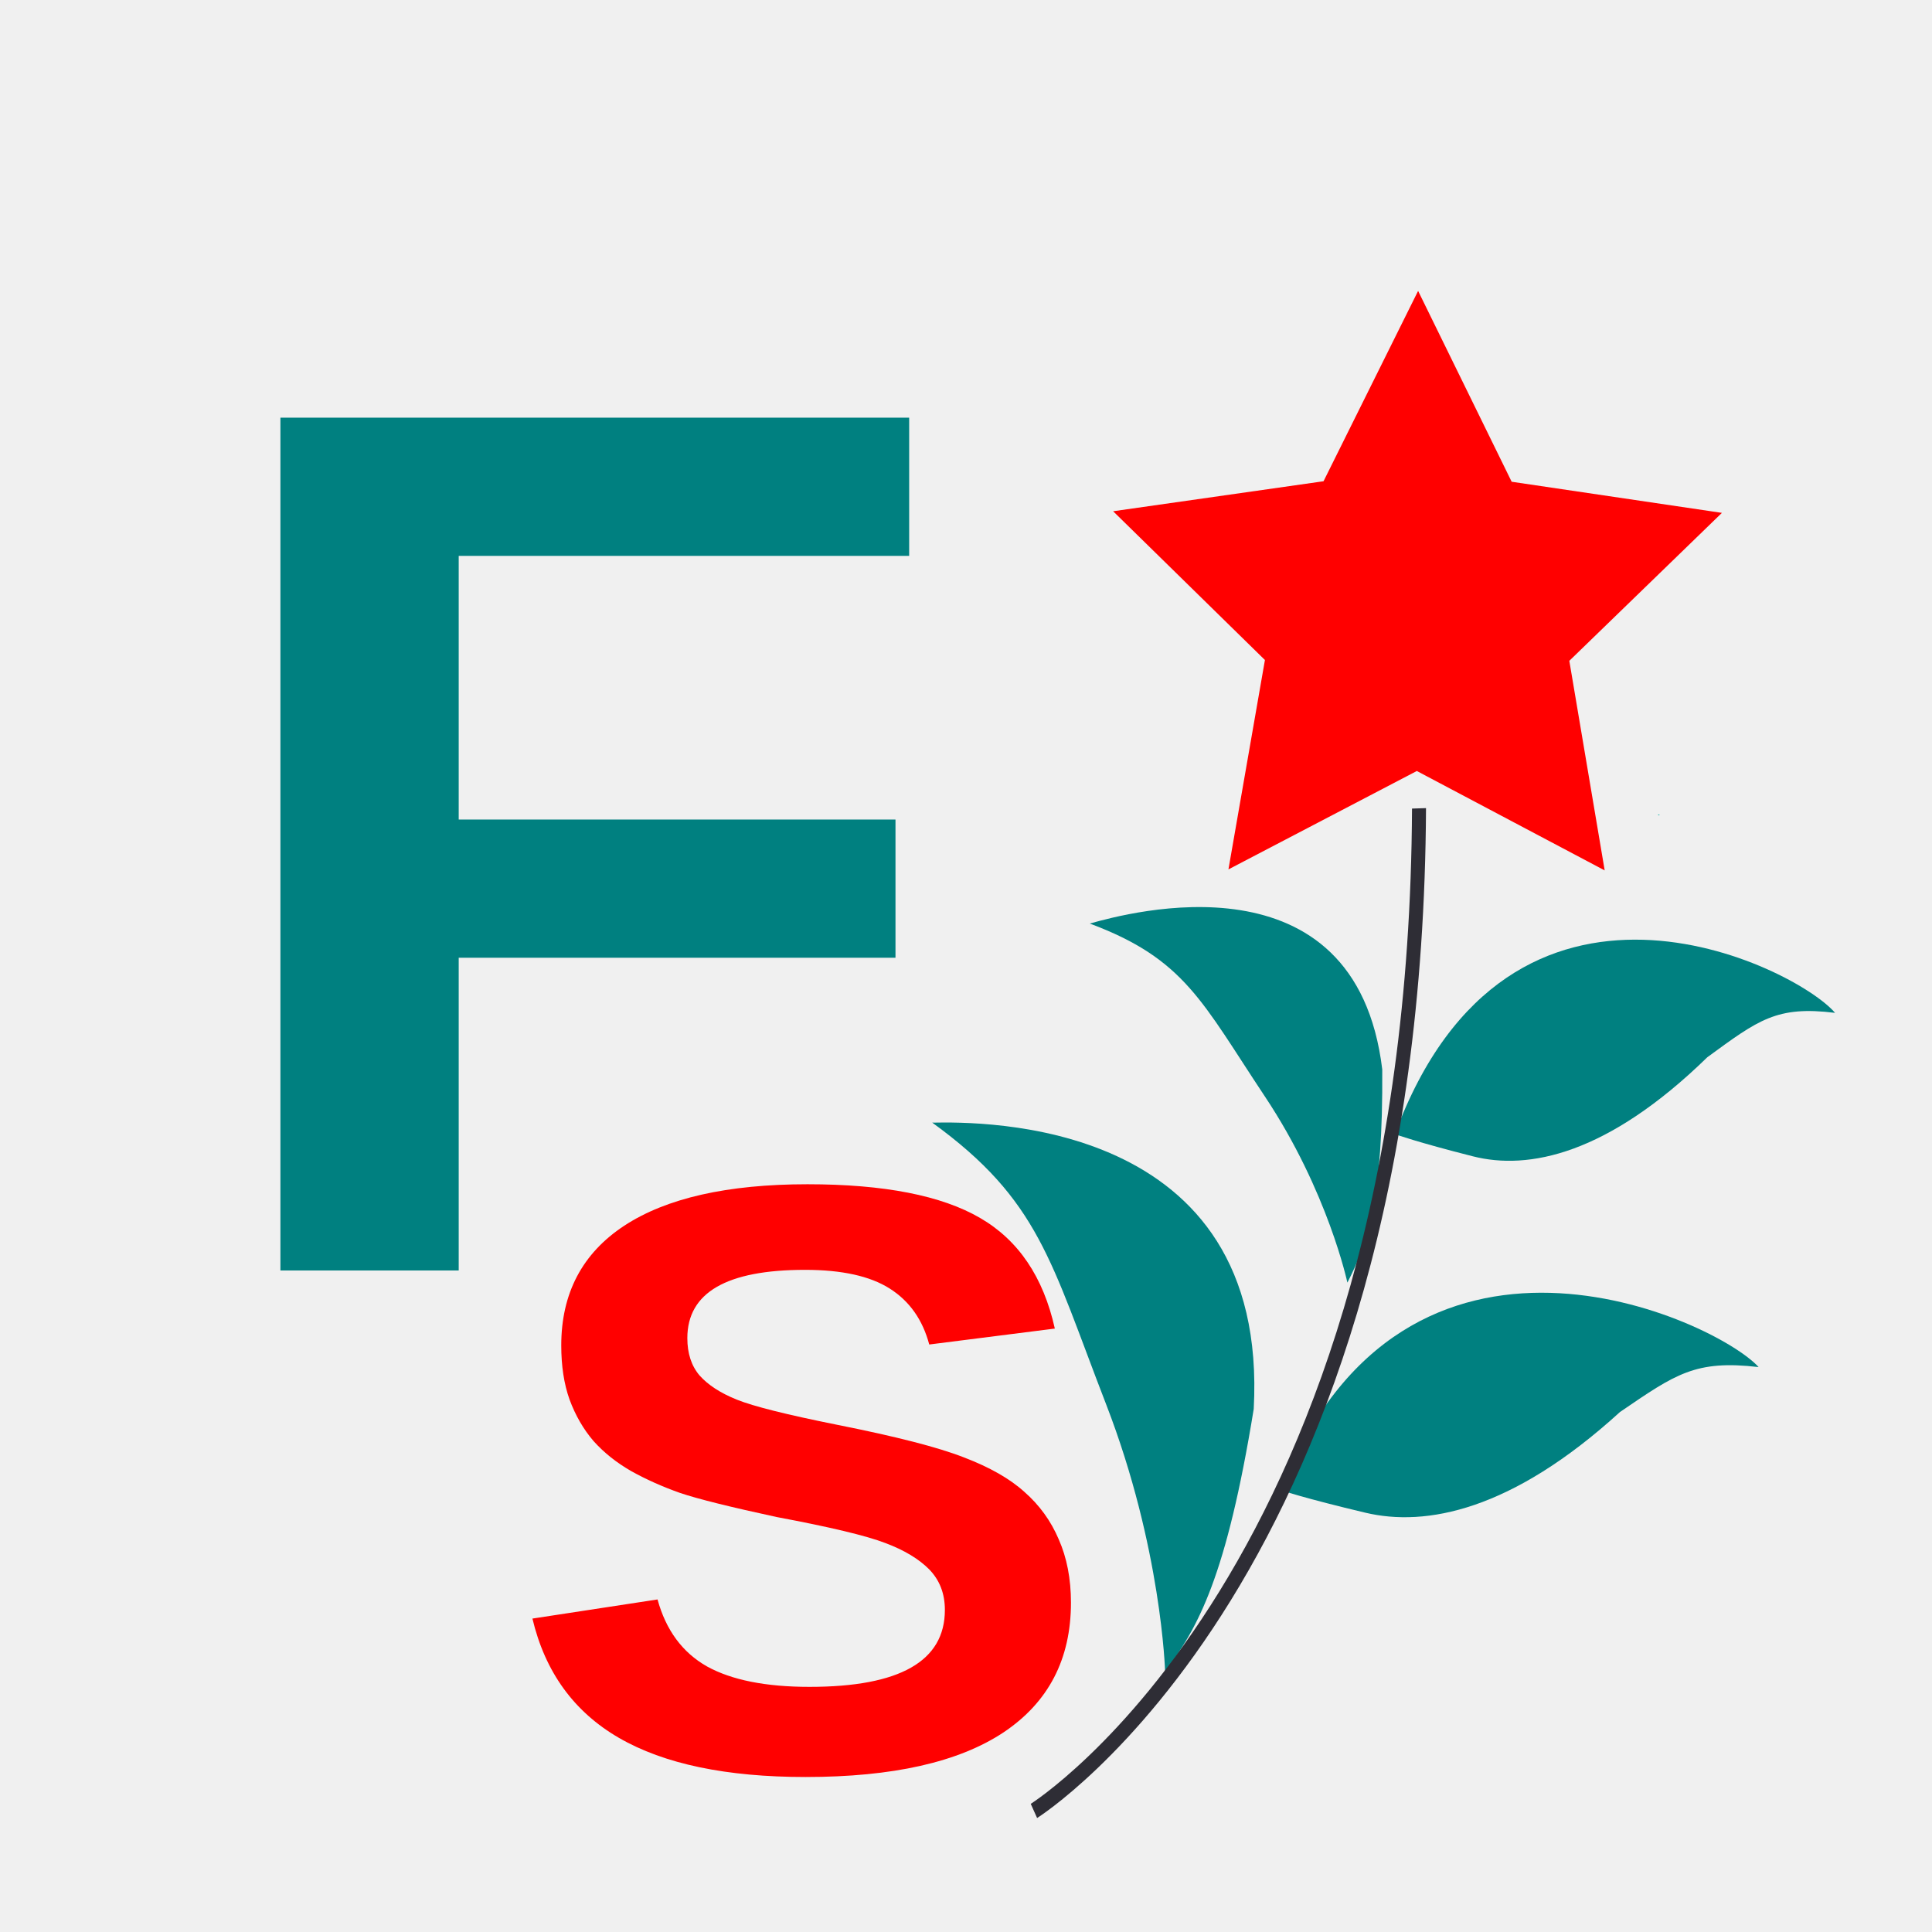
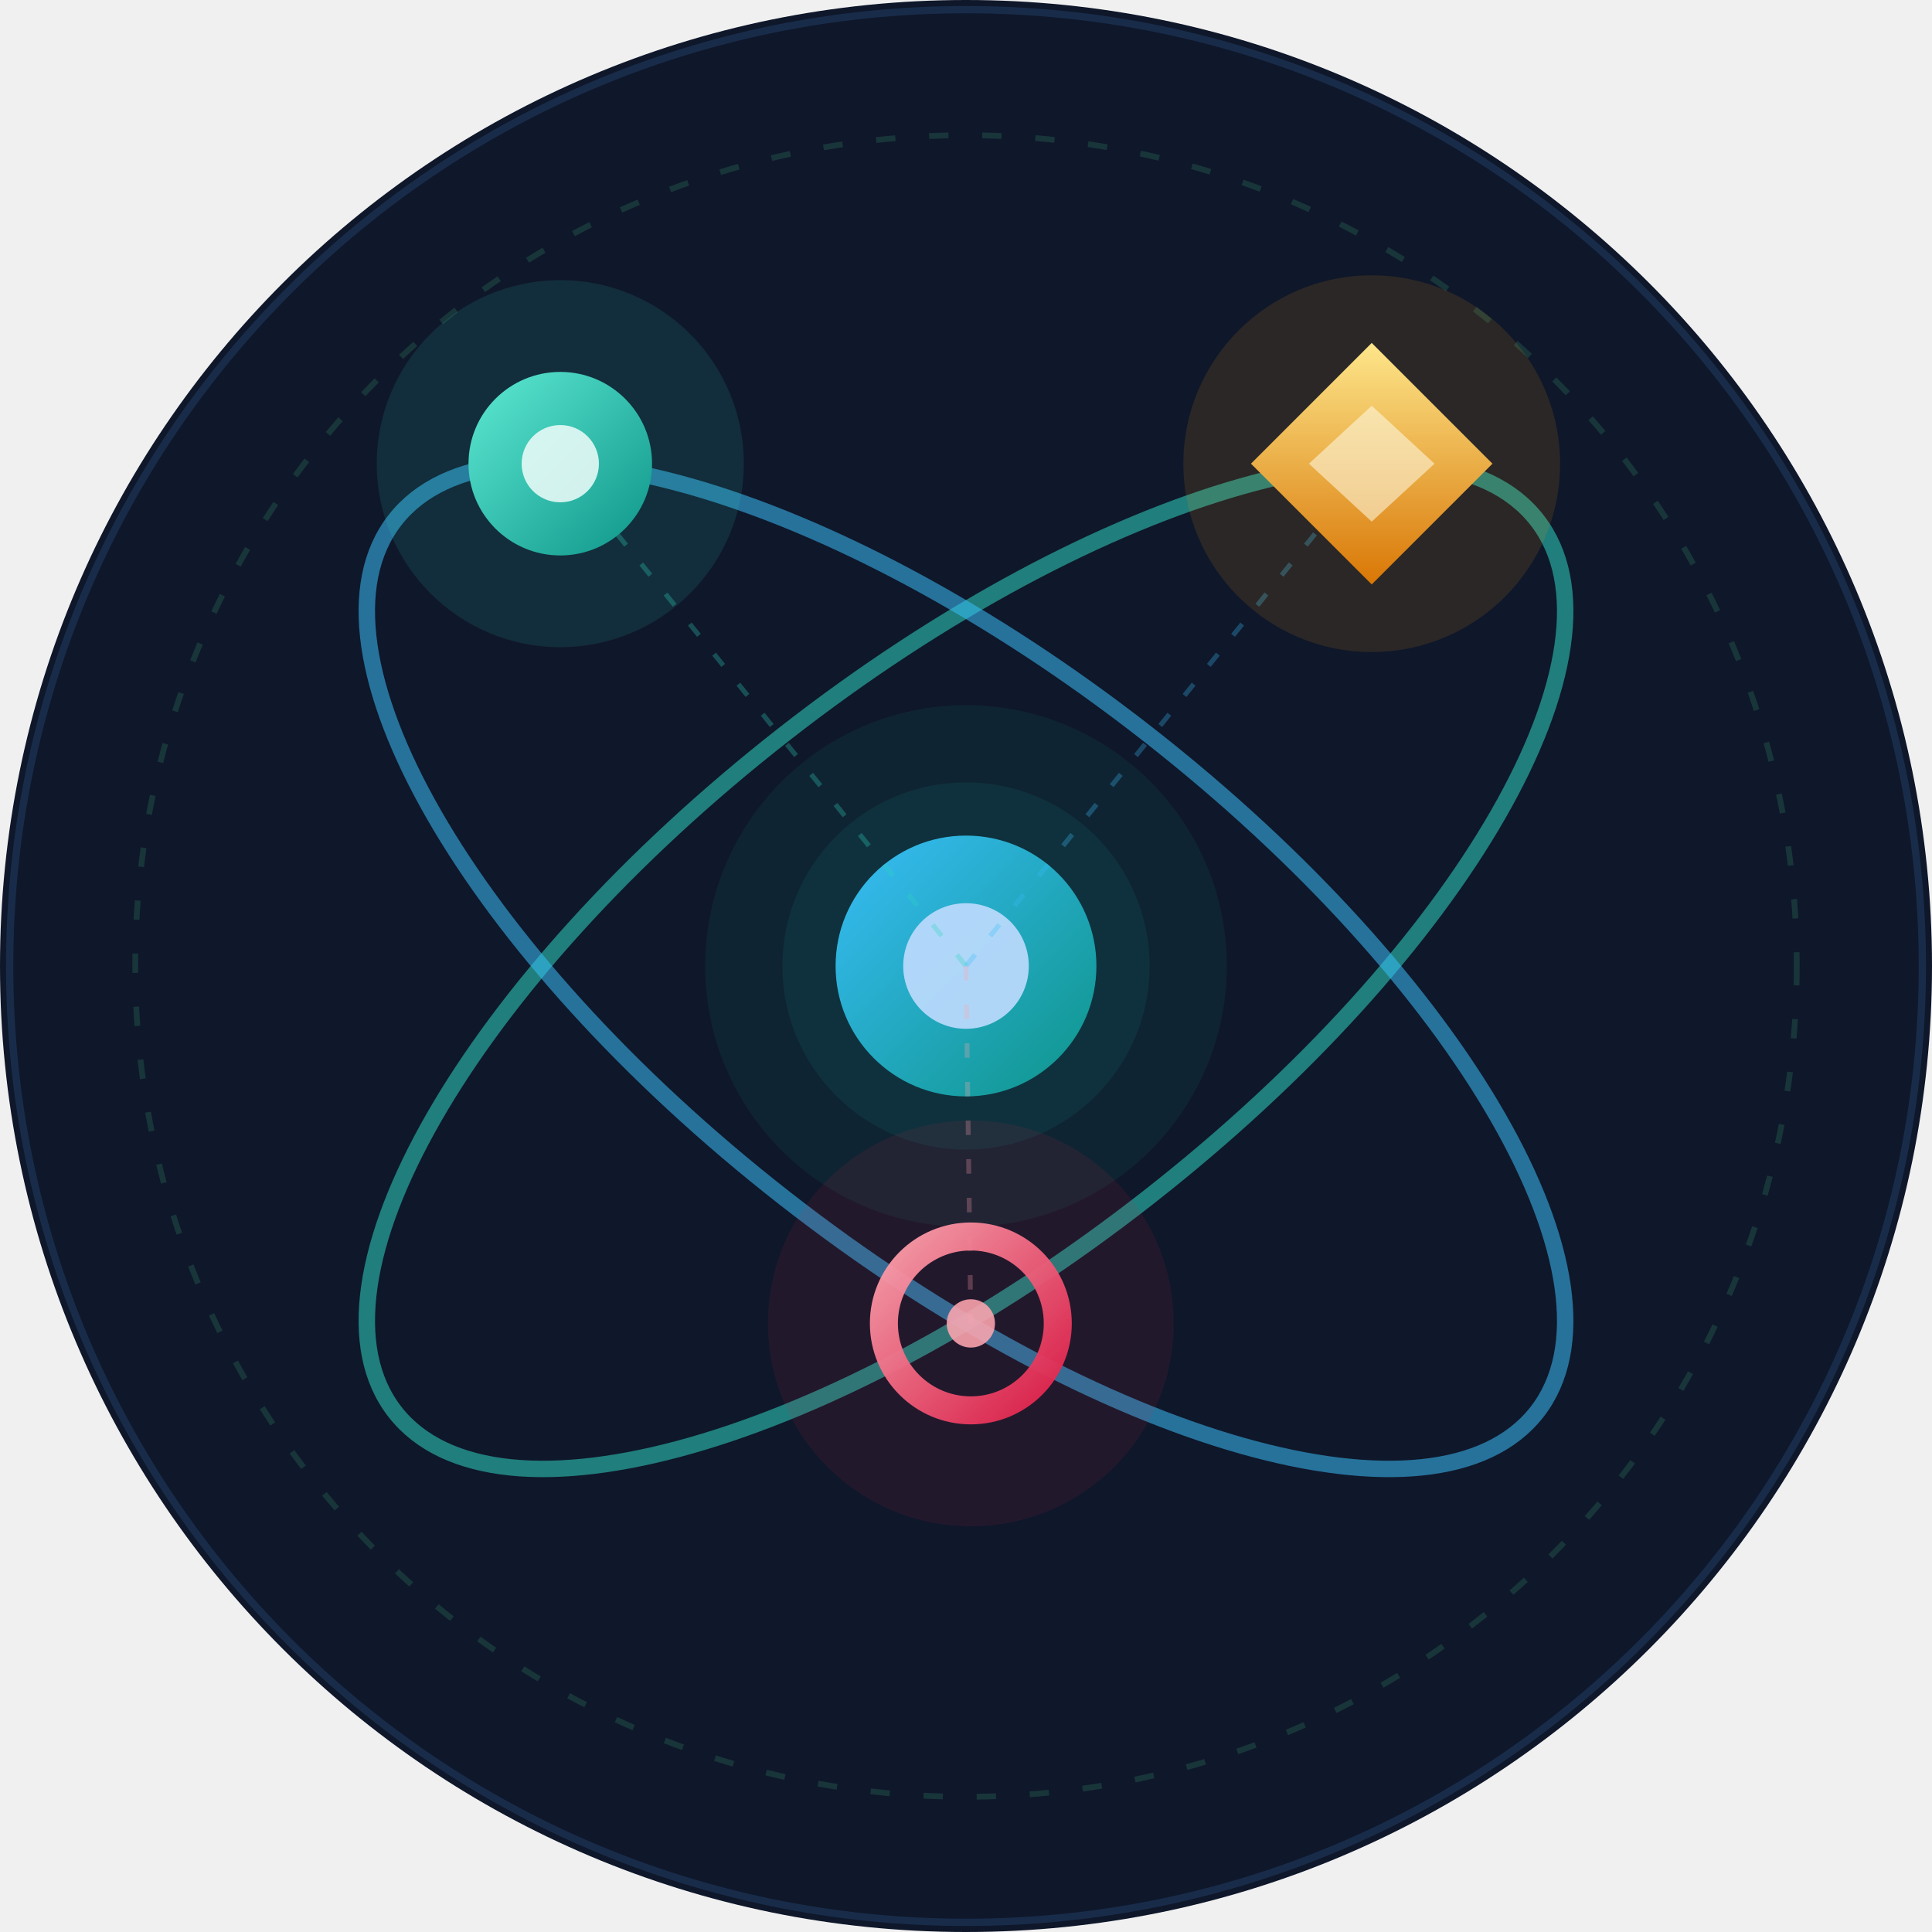
- <svg xmlns="http://www.w3.org/2000/svg" version="1.1" x="0px" y="0px" viewBox="0 0 64 64" xml:space="preserve" id="svg150" width="64" height="64">
-   <defs id="defs154">
-     <linearGradient id="linearGradient3132">
-       <stop style="stop-color:#2e0000;stop-opacity:1;" offset="0" id="stop3130" />
+ <svg xmlns="http://www.w3.org/2000/svg" viewBox="0 0 400 400" width="400" height="400" role="img" aria-label="Flostel orbital mark">
+   <defs>
+     <linearGradient id="gCore" x1="0" y1="0" x2="1" y2="1">
+       <stop offset="0%" stop-color="#38bdf8" />
+       <stop offset="100%" stop-color="#0d9488" />
    </linearGradient>
+     <linearGradient id="gDot" x1="0" y1="0" x2="1" y2="1">
+       <stop offset="0%" stop-color="#5eead4" />
+       <stop offset="100%" stop-color="#0d9488" />
+     </linearGradient>
+     <linearGradient id="gStar" x1="0" y1="0" x2="0" y2="1">
+       <stop offset="0%" stop-color="#fde68a" />
+       <stop offset="100%" stop-color="#d97706" />
+     </linearGradient>
+     <linearGradient id="gCathy" x1="0" y1="0" x2="1" y2="1">
+       <stop offset="0%" stop-color="#fda4af" />
+       <stop offset="100%" stop-color="#e11d48" />
+     </linearGradient>
+     <clipPath id="circle">
+       <circle cx="200" cy="200" r="192" />
+     </clipPath>
  </defs>
-   <style type="text/css" id="style2">
- 	.st0{fill:#1D1F25;}
- 	.st1{fill:#E0ECDE;}
- 	.st2{opacity:0;fill:#FFFFFF;}
- 	.st3{fill:#2E2D35;}
- 	.st4{fill:none;stroke:#2E2D35;stroke-width:3.219;stroke-miterlimit:10;}
- 	.st5{fill:none;stroke:#2E2D35;stroke-width:6.438;stroke-miterlimit:10;}
- </style>
-   <text xml:space="preserve" style="font-style:normal;font-variant:normal;font-weight:bold;font-stretch:normal;font-size:41.063px;line-height:1.25;font-family:Arial;-inkscape-font-specification:'Arial Bold';font-variant-ligatures:normal;font-variant-caps:normal;font-variant-numeric:normal;font-variant-east-asian:normal;fill:#008080;fill-opacity:1;stroke:none;stroke-width:0.308" x="6.538" y="42.085" id="text3550">
-     <tspan id="tspan3548" x="6.538" y="42.085" style="fill:#008080;stroke-width:0.308">F</tspan>
-   </text>
-   <text xml:space="preserve" style="font-style:normal;font-variant:normal;font-weight:bold;font-stretch:normal;font-size:28.737px;line-height:1.25;font-family:Arial;-inkscape-font-specification:'Arial Bold';font-variant-ligatures:normal;font-variant-caps:normal;font-variant-numeric:normal;font-variant-east-asian:normal;fill:#ff0000;fill-opacity:1;stroke:none;stroke-width:0.359;stroke-miterlimit:4;stroke-dasharray:none" x="16.194" y="60.705" id="text17936" transform="scale(1.036059,0.965196)">
-     <tspan id="tspan17934" x="16.194" y="60.705" style="font-style:normal;font-variant:normal;font-weight:bold;font-stretch:normal;font-size:28.737px;font-family:Arial;-inkscape-font-specification:'Arial Bold';font-variant-ligatures:normal;font-variant-caps:normal;font-variant-numeric:normal;font-variant-east-asian:normal;fill:#ff0000;stroke-width:0.359;stroke-miterlimit:4;stroke-dasharray:none">S</tspan>
-   </text>
-   <path style="fill:#ff0000;stroke-width:1.89" id="path1153" transform="matrix(0.08778495,0.03936525,-0.03936523,0.08778495,56.17861,-47.54071)" d="m 296.165,737.201 -73.027,-4.764 -45.324,57.457 -18.036,-70.925 -68.651,-25.351 61.88,-39.07 2.896,-73.125 56.28,46.778 70.441,-19.843 -27.097,67.981 z" />
-   <g id="g132" transform="matrix(0.1878823,-0.06694587,-0.05080738,-0.218334,54.92343,26.9782)">
-     <path d="M 0,0 C -0.043,-0.16 0.161,-0.145 0.225,-0.198 0.253,-0.042 0.06,-0.055 0,0" style="fill:#00afa2;fill-opacity:1;fill-rule:evenodd;stroke:none" id="path134" />
-   </g>
-   <g id="g388" transform="matrix(0.2467014,-0.08217869,-0.06671336,-0.2680136,42.42272,49.36441)" style="fill:#008080">
-     <path d="m 0,0 c 0,0 2.775,-1.867 9.811,-5.791 7.035,-3.925 18.161,-5.361 34.673,1.81 8.079,2.224 10.959,3.108 18.584,-0.14 C 59.2,2.916 25.143,31.195 0,0" style="fill:#008080;fill-opacity:1;fill-rule:nonzero;stroke:none" id="path390" />
-   </g>
-   <g id="g392" transform="matrix(0.4630911,-0.1650078,-0.1252297,-0.5381484,46.20675,37.57032)" style="fill:#008080">
-     <path d="m 0,0 c 0,0 1.359,-0.916 4.813,-2.84 3.451,-1.928 8.912,-2.632 17.01,0.884 3.964,1.093 5.376,1.527 9.119,-0.065 C 29.042,1.43 12.336,15.302 0,0" style="fill:#008080;fill-opacity:1;fill-rule:nonzero;stroke:none" id="path394" />
-   </g>
-   <g id="g404" transform="matrix(0.2682929,-0.01713098,0.01506848,-0.3017757,44.6339,42.4885)" style="fill:#008080">
-     <path d="M 0,0 C 0,0 -2.959,10.178 -11.359,21.065 -19.757,31.954 -22.148,36.788 -34.13,41.352 -29.488,42.261 -1.648,47.591 3,23.235 3.916,8.913 2.264,4.225 0,0" style="fill:#008080;fill-opacity:1;fill-rule:nonzero;stroke:none" id="path406" />
-   </g>
-   <g id="g408" transform="matrix(0.3364924,-0.06968735,-0.03580084,-0.3829453,38.59559,55.37118)" style="fill:#008080">
-     <path d="M 0,0 C 0,0 0.782,10.569 -3.282,23.707 -7.347,36.844 -7.9,42.208 -17.531,50.67 -12.865,49.9 15.083,45.168 10.929,20.721 6.784,6.983 3.597,3.167 0,0" style="fill:#008080;fill-opacity:1;fill-rule:nonzero;stroke:none" id="path410" />
-   </g>
-   <g id="g412" transform="matrix(0.1989682,-0.06986479,-0.05380526,-0.2278536,34.25015,59.98939)" style="stroke:#2e2d35;stroke-width:2.25;stroke-miterlimit:10;stroke-dasharray:none;stroke-opacity:1">
-     <path d="M 0,0 C 0,0 67.312,14.132 95.603,116.446" style="fill:none;stroke:#2e2d35;stroke-width:2.25;stroke-linecap:butt;stroke-linejoin:miter;stroke-miterlimit:10;stroke-dasharray:none;stroke-opacity:1" id="path414" />
+   <circle cx="200" cy="200" r="200" fill="#0f172a" />
+   <circle cx="200" cy="200" r="198" fill="none" stroke="#1e3a5f" stroke-width="1.5" opacity="0.6" />
+   <g clip-path="url(#circle)">
+     <circle cx="200" cy="200" r="172" fill="none" stroke="#1e4a44" stroke-width="1.2" stroke-dasharray="4 7" opacity="0.6" />
+     <ellipse cx="200" cy="200" rx="150" ry="61" fill="none" stroke="#2dd4bf" stroke-width="3.4" opacity="0.55" transform="rotate(-38,200,200)" />
+     <ellipse cx="200" cy="200" rx="150" ry="61" fill="none" stroke="#38bdf8" stroke-width="3.4" opacity="0.55" transform="rotate(38,200,200)" />
+     <circle cx="200" cy="200" r="54" fill="#0d9488" opacity="0.10" />
+     <circle cx="200" cy="200" r="38" fill="#0d9488" opacity="0.12" />
+     <circle cx="200" cy="200" r="27" fill="url(#gCore)" />
+     <circle cx="200" cy="200" r="13" fill="#bfdbfe" opacity="0.90" />
+     <line x1="200" y1="200" x2="116" y2="96" stroke="#2dd4bf" stroke-width="1" stroke-dasharray="3 5" opacity="0.30" />
+     <line x1="200" y1="200" x2="284" y2="96" stroke="#38bdf8" stroke-width="1" stroke-dasharray="3 5" opacity="0.30" />
+     <line x1="200" y1="200" x2="201" y2="274" stroke="#fda4af" stroke-width="1" stroke-dasharray="3 5" opacity="0.28" />
+     <circle cx="116" cy="96" r="38" fill="#2dd4bf" opacity="0.12" />
+     <circle cx="116" cy="96" r="19" fill="url(#gDot)" />
+     <circle cx="116" cy="96" r="8" fill="#f0fdfa" opacity="0.85" />
+     <circle cx="284" cy="96" r="39" fill="#f59e0b" opacity="0.12" />
+     <polygon points="284,71 309,96 284,121 259,96" fill="url(#gStar)" />
+     <polygon points="284,84 297,96 284,108 271,96" fill="#fefce8" opacity="0.55" />
+     <circle cx="201" cy="274" r="42" fill="#e11d48" opacity="0.09" />
+     <circle cx="201" cy="274" r="18" fill="none" stroke="url(#gCathy)" stroke-width="5.8" opacity="0.95" />
+     <circle cx="201" cy="274" r="5" fill="#fda4af" opacity="0.88" />
  </g>
</svg>
